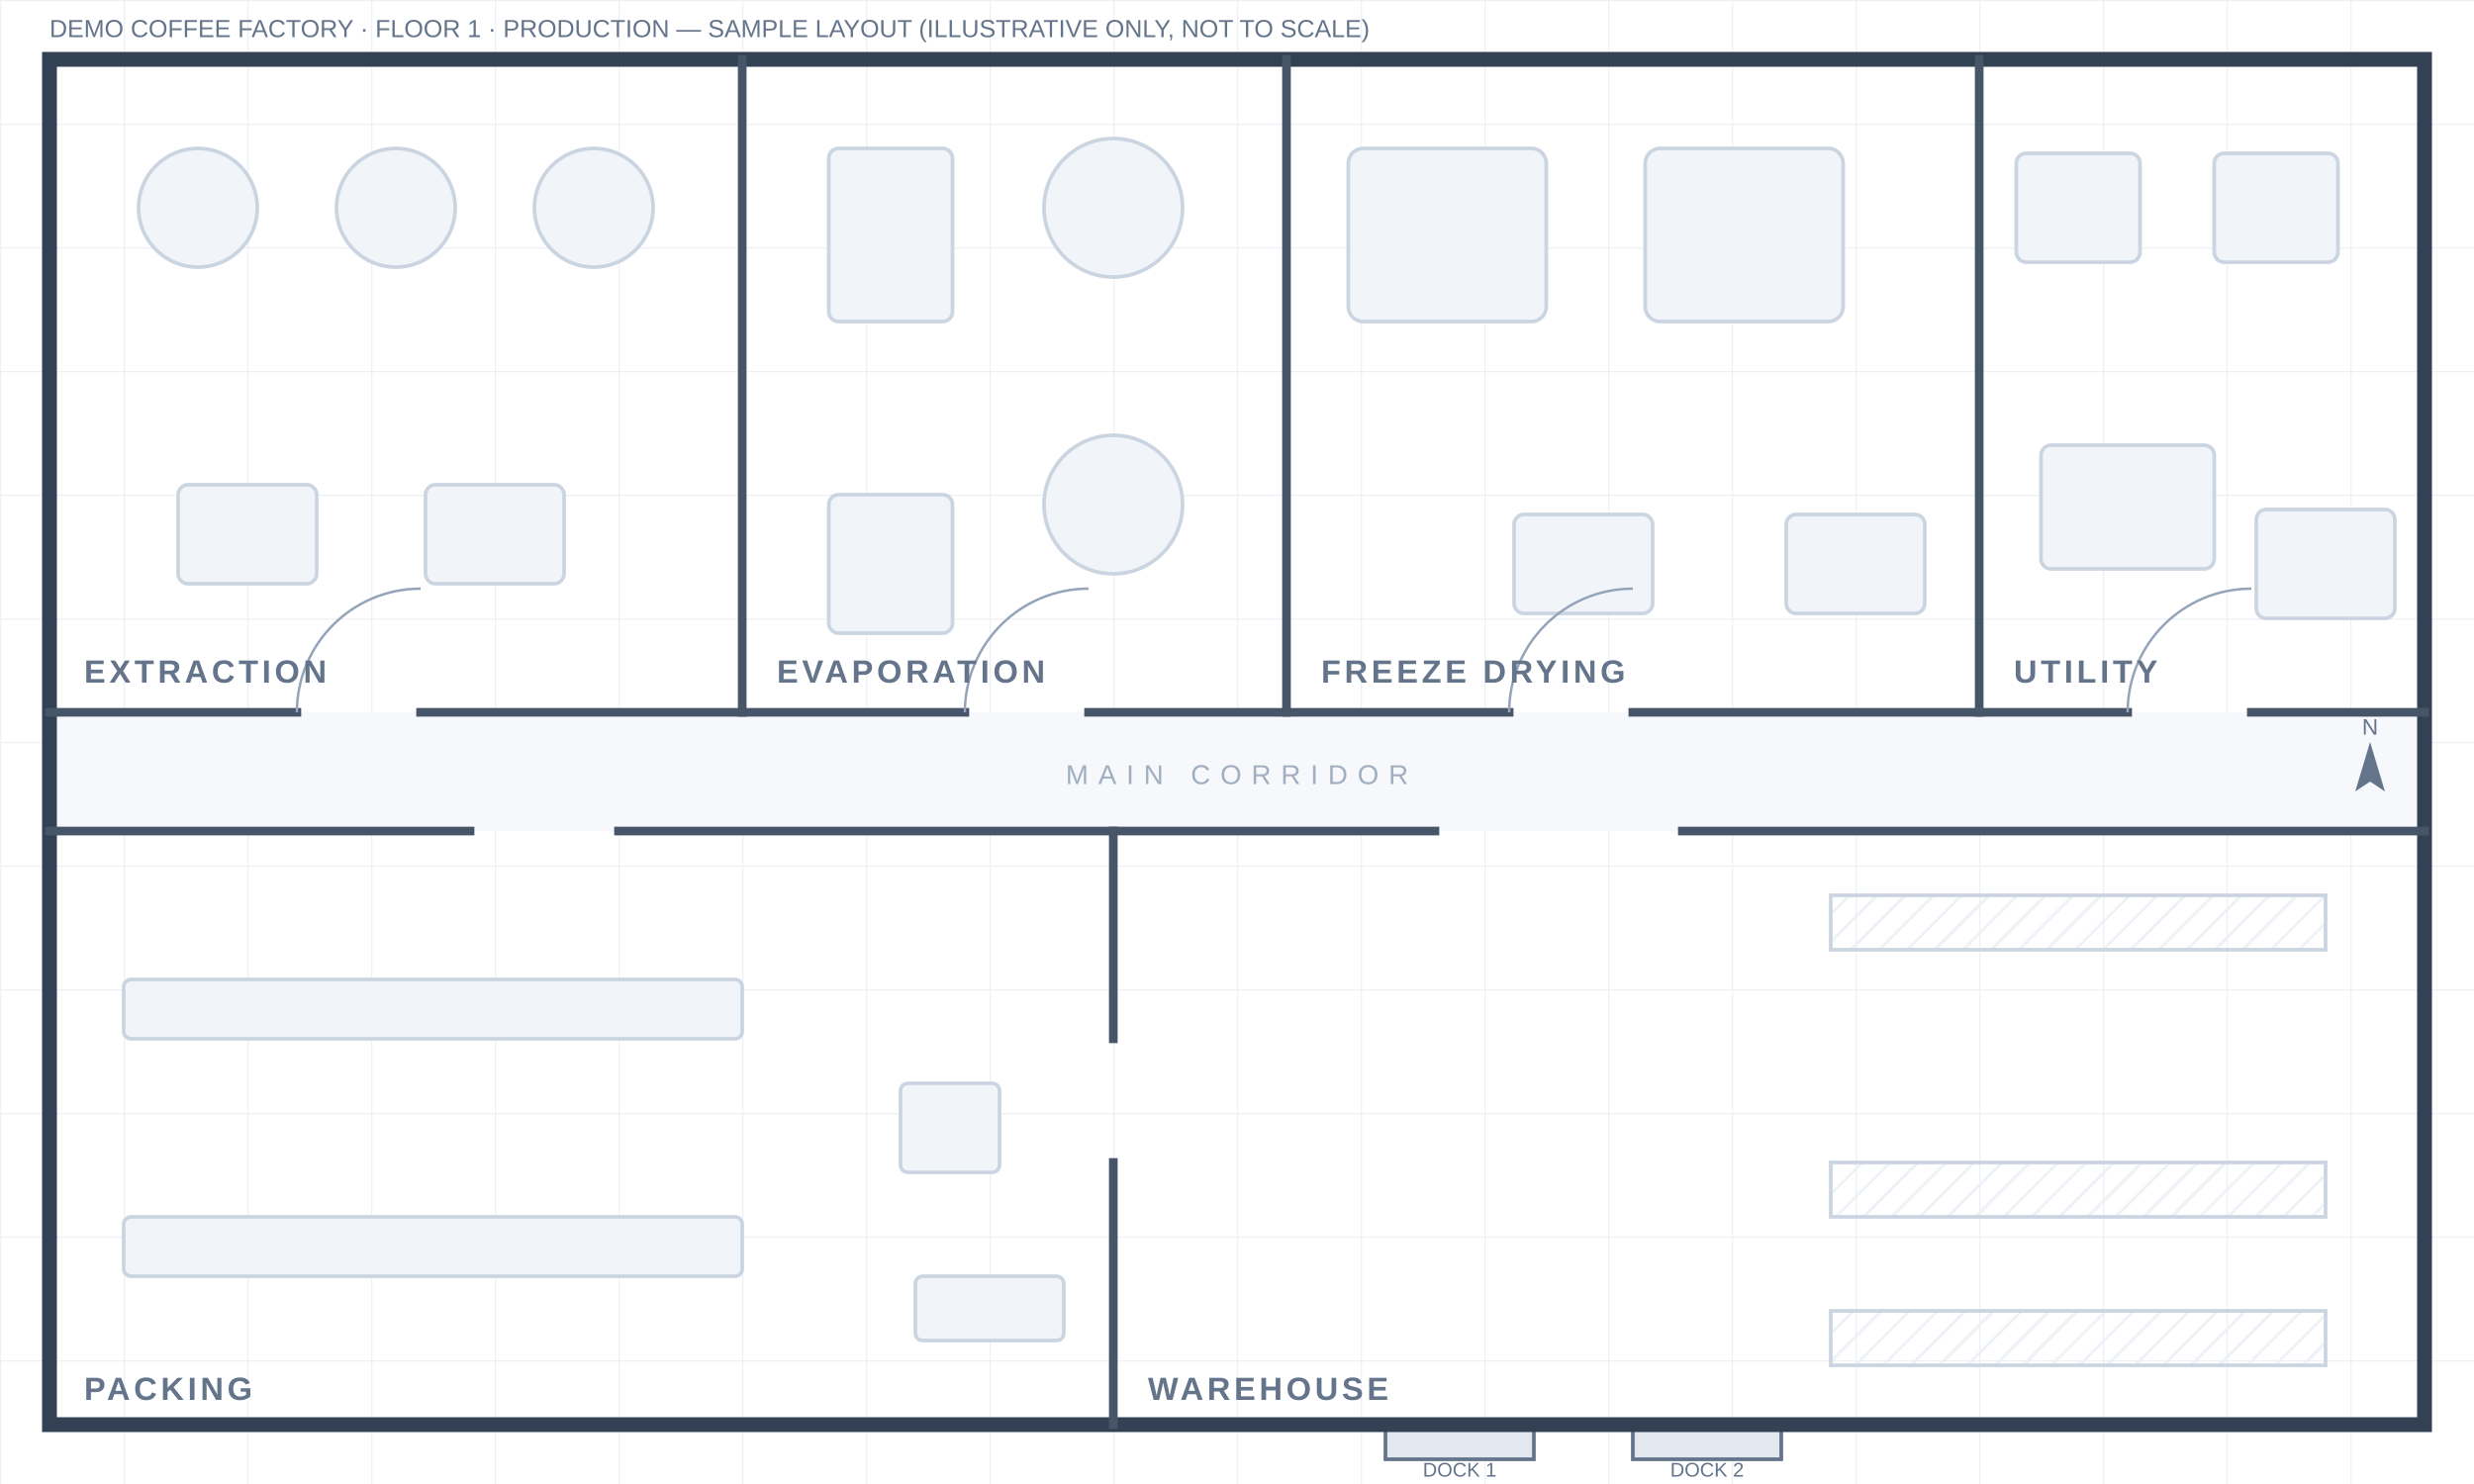
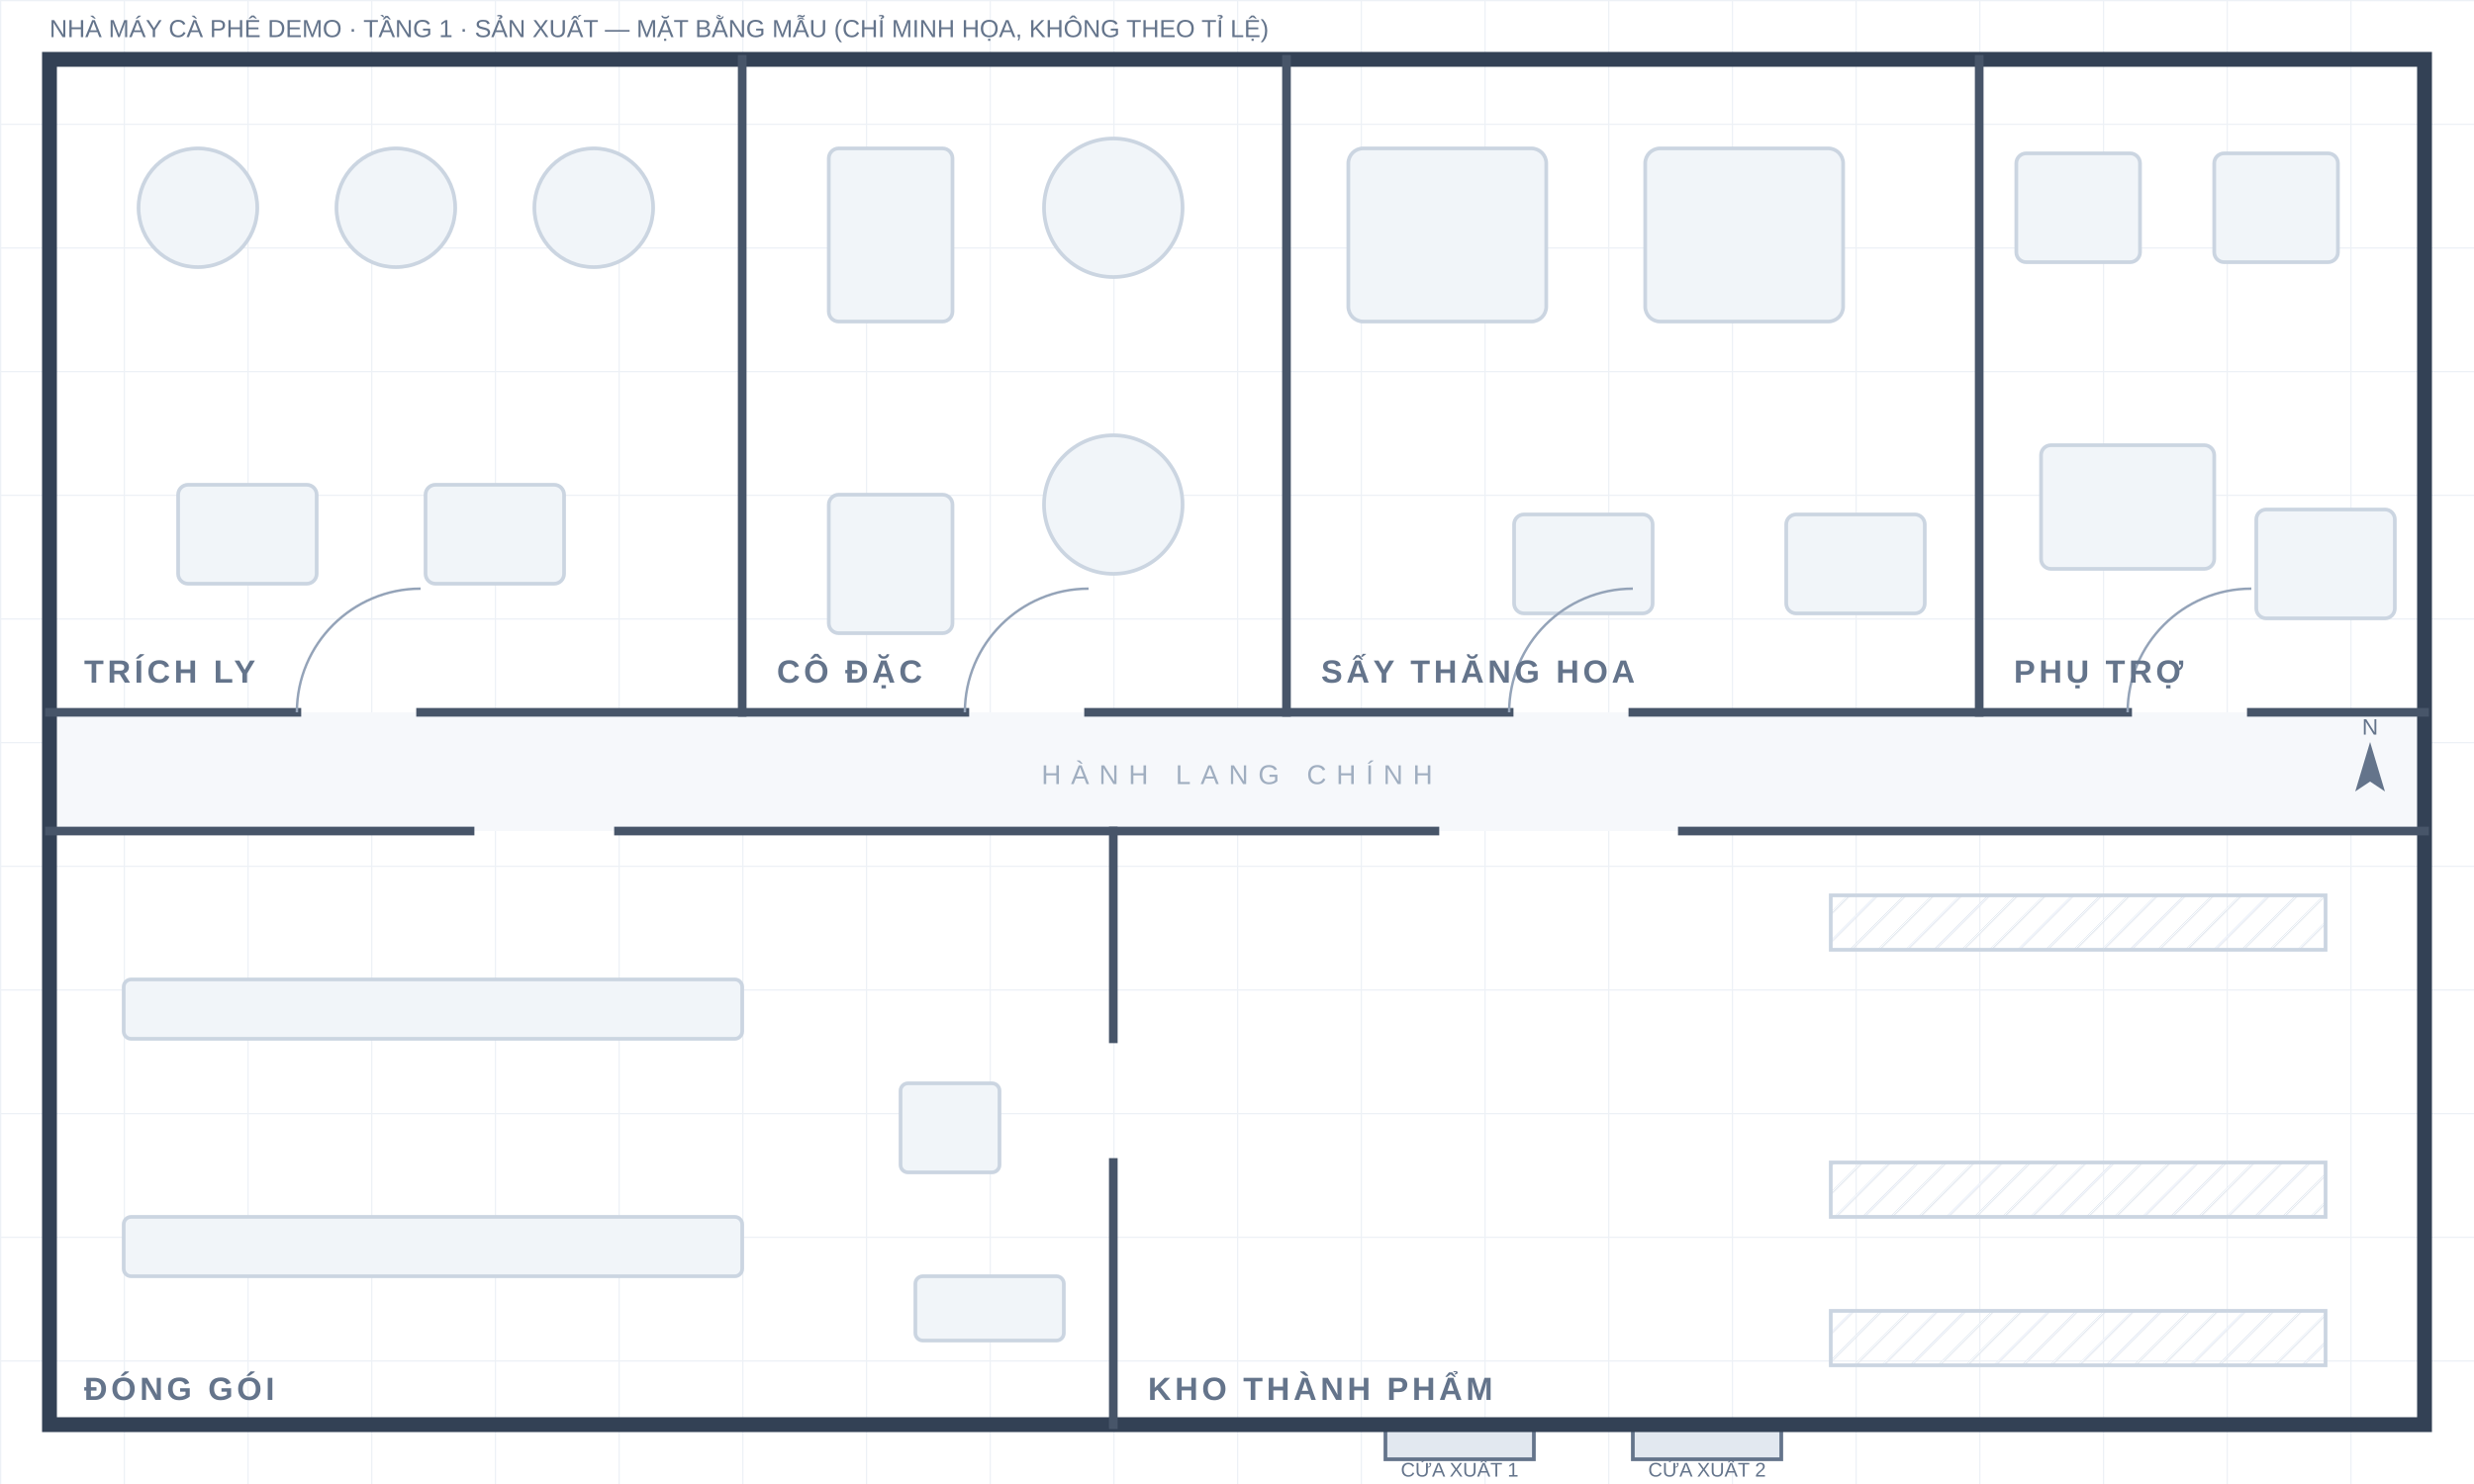
<svg xmlns="http://www.w3.org/2000/svg" viewBox="0 0 1000 600" width="1000" height="600" font-family="Arial, Helvetica, sans-serif">
  <defs>
    <pattern id="grid" width="50" height="50" patternUnits="userSpaceOnUse">
      <path d="M50 0H0V50" fill="none" stroke="#edf1f6" stroke-width="1" />
    </pattern>
    <pattern id="hatch" width="8" height="8" patternUnits="userSpaceOnUse" patternTransform="rotate(45)">
      <line x1="0" y1="0" x2="0" y2="8" stroke="#e5e9f0" stroke-width="2" />
    </pattern>
  </defs>
  <rect width="1000" height="600" fill="#ffffff" />
  <rect width="1000" height="600" fill="url(#grid)" />
  <rect x="20" y="288" width="960" height="48" fill="#f6f8fb" />
-   <text x="500" y="317" font-size="11" fill="#a0aec0" text-anchor="middle" letter-spacing="4">MAIN CORRIDOR</text>
+   <text x="500" y="317" font-size="11" fill="#a0aec0" text-anchor="middle" letter-spacing="4">HÀNH LANG CHÍNH</text>
  <g fill="#f1f5f9" stroke="#cbd5e1" stroke-width="1.5">
    <circle cx="80" cy="84" r="24" />
    <circle cx="160" cy="84" r="24" />
    <circle cx="240" cy="84" r="24" />
    <rect x="72" y="196" width="56" height="40" rx="4" />
    <rect x="172" y="196" width="56" height="40" rx="4" />
    <rect x="335" y="60" width="50" height="70" rx="4" />
    <circle cx="450" cy="84" r="28" />
    <circle cx="450" cy="204" r="28" />
    <rect x="335" y="200" width="50" height="56" rx="4" />
    <rect x="545" y="60" width="80" height="70" rx="6" />
    <rect x="665" y="60" width="80" height="70" rx="6" />
    <rect x="612" y="208" width="56" height="40" rx="4" />
    <rect x="722" y="208" width="56" height="40" rx="4" />
    <rect x="815" y="62" width="50" height="44" rx="4" />
    <rect x="895" y="62" width="50" height="44" rx="4" />
    <rect x="825" y="180" width="70" height="50" rx="4" />
    <rect x="912" y="206" width="56" height="44" rx="4" />
    <rect x="50" y="396" width="250" height="24" rx="3" />
    <rect x="50" y="492" width="250" height="24" rx="3" />
    <rect x="364" y="438" width="40" height="36" rx="3" />
    <rect x="370" y="516" width="60" height="26" rx="3" />
  </g>
  <g fill="url(#hatch)" stroke="#cbd5e1" stroke-width="1.5">
    <rect x="740" y="362" width="200" height="22" />
    <rect x="740" y="470" width="200" height="22" />
    <rect x="740" y="530" width="200" height="22" />
  </g>
  <g fill="#e2e8f0" stroke="#64748b" stroke-width="1.5">
    <rect x="560" y="576" width="60" height="14" />
    <rect x="660" y="576" width="60" height="14" />
  </g>
-   <text x="590" y="597" font-size="8" fill="#64748b" text-anchor="middle">DOCK 1</text>
-   <text x="690" y="597" font-size="8" fill="#64748b" text-anchor="middle">DOCK 2</text>
+   <text x="590" y="597" font-size="8" fill="#64748b" text-anchor="middle">CỬA XUẤT 1</text>
+   <text x="690" y="597" font-size="8" fill="#64748b" text-anchor="middle">CỬA XUẤT 2</text>
  <rect x="20" y="24" width="960" height="552" fill="none" stroke="#334155" stroke-width="6" />
  <g stroke="#475569" stroke-width="3.5" fill="none" stroke-linecap="square">
    <path d="M20 288H120 M170 288H390 M440 288H610 M660 288H860 M910 288H980" />
    <path d="M20 336H190 M250 336H580 M680 336H980" />
    <path d="M300 24V288 M520 24V288 M800 24V288" />
    <path d="M450 336V420 M450 470V576" />
  </g>
  <g stroke="#94a3b8" stroke-width="1" fill="none">
    <path d="M120 288A50 50 0 0 1 170 238" />
    <path d="M390 288A50 50 0 0 1 440 238" />
    <path d="M610 288A50 50 0 0 1 660 238" />
    <path d="M860 288A50 50 0 0 1 910 238" />
  </g>
  <g font-size="13" fill="#64748b" font-weight="bold" letter-spacing="1.5">
-     <text x="34" y="276">EXTRACTION</text>
-     <text x="314" y="276">EVAPORATION</text>
-     <text x="534" y="276">FREEZE DRYING</text>
-     <text x="814" y="276">UTILITY</text>
-     <text x="34" y="566">PACKING</text>
-     <text x="464" y="566">WAREHOUSE</text>
+     <text x="34" y="276">TRÍCH LY</text>
+     <text x="314" y="276">CÔ ĐẶC</text>
+     <text x="534" y="276">SẤY THĂNG HOA</text>
+     <text x="814" y="276">PHỤ TRỢ</text>
+     <text x="34" y="566">ĐÓNG GÓI</text>
+     <text x="464" y="566">KHO THÀNH PHẨM</text>
  </g>
  <g transform="translate(958 312)" fill="#64748b">
    <path d="M0 -12 L6 8 L0 4 L-6 8 Z" />
    <text x="0" y="-15" font-size="9" text-anchor="middle">N</text>
  </g>
-   <text x="20" y="15" font-size="10" fill="#64748b">DEMO COFFEE FACTORY · FLOOR 1 · PRODUCTION — SAMPLE LAYOUT (ILLUSTRATIVE ONLY, NOT TO SCALE)</text>
+   <text x="20" y="15" font-size="10" fill="#64748b">NHÀ MÁY CÀ PHÊ DEMO · TẦNG 1 · SẢN XUẤT — MẶT BẰNG MẪU (CHỈ MINH HỌA, KHÔNG THEO TỈ LỆ)</text>
</svg>
